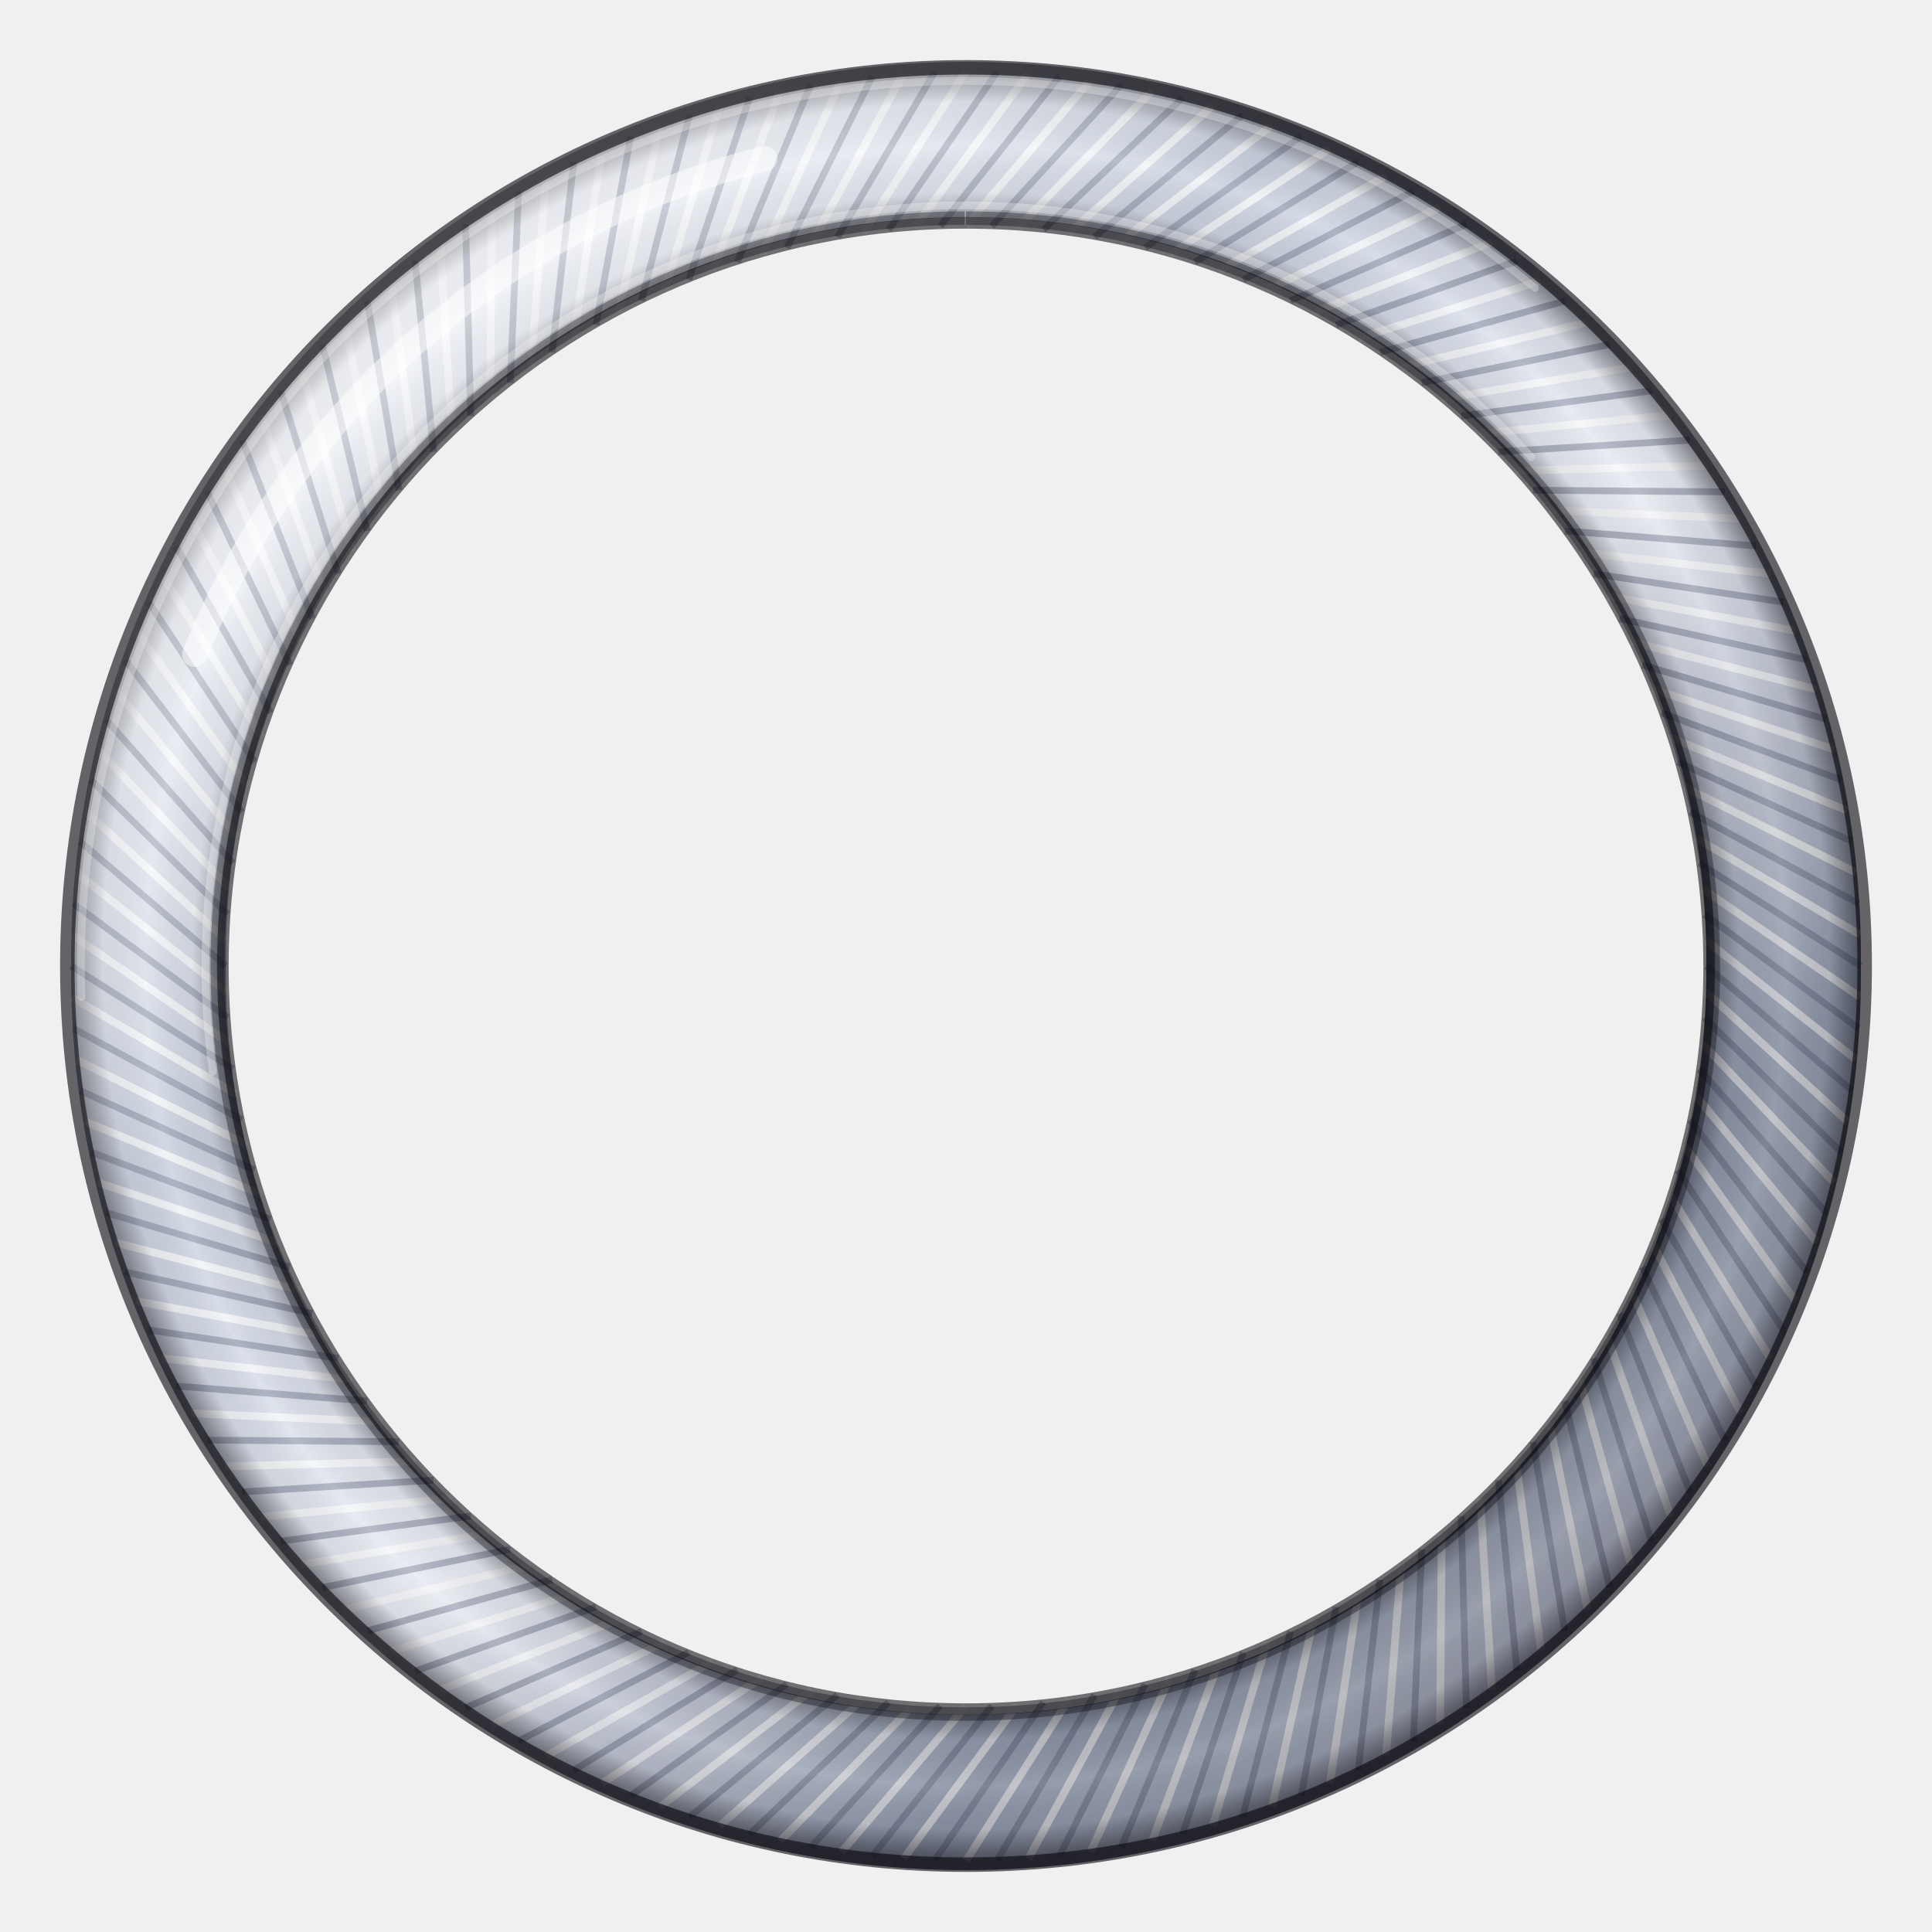
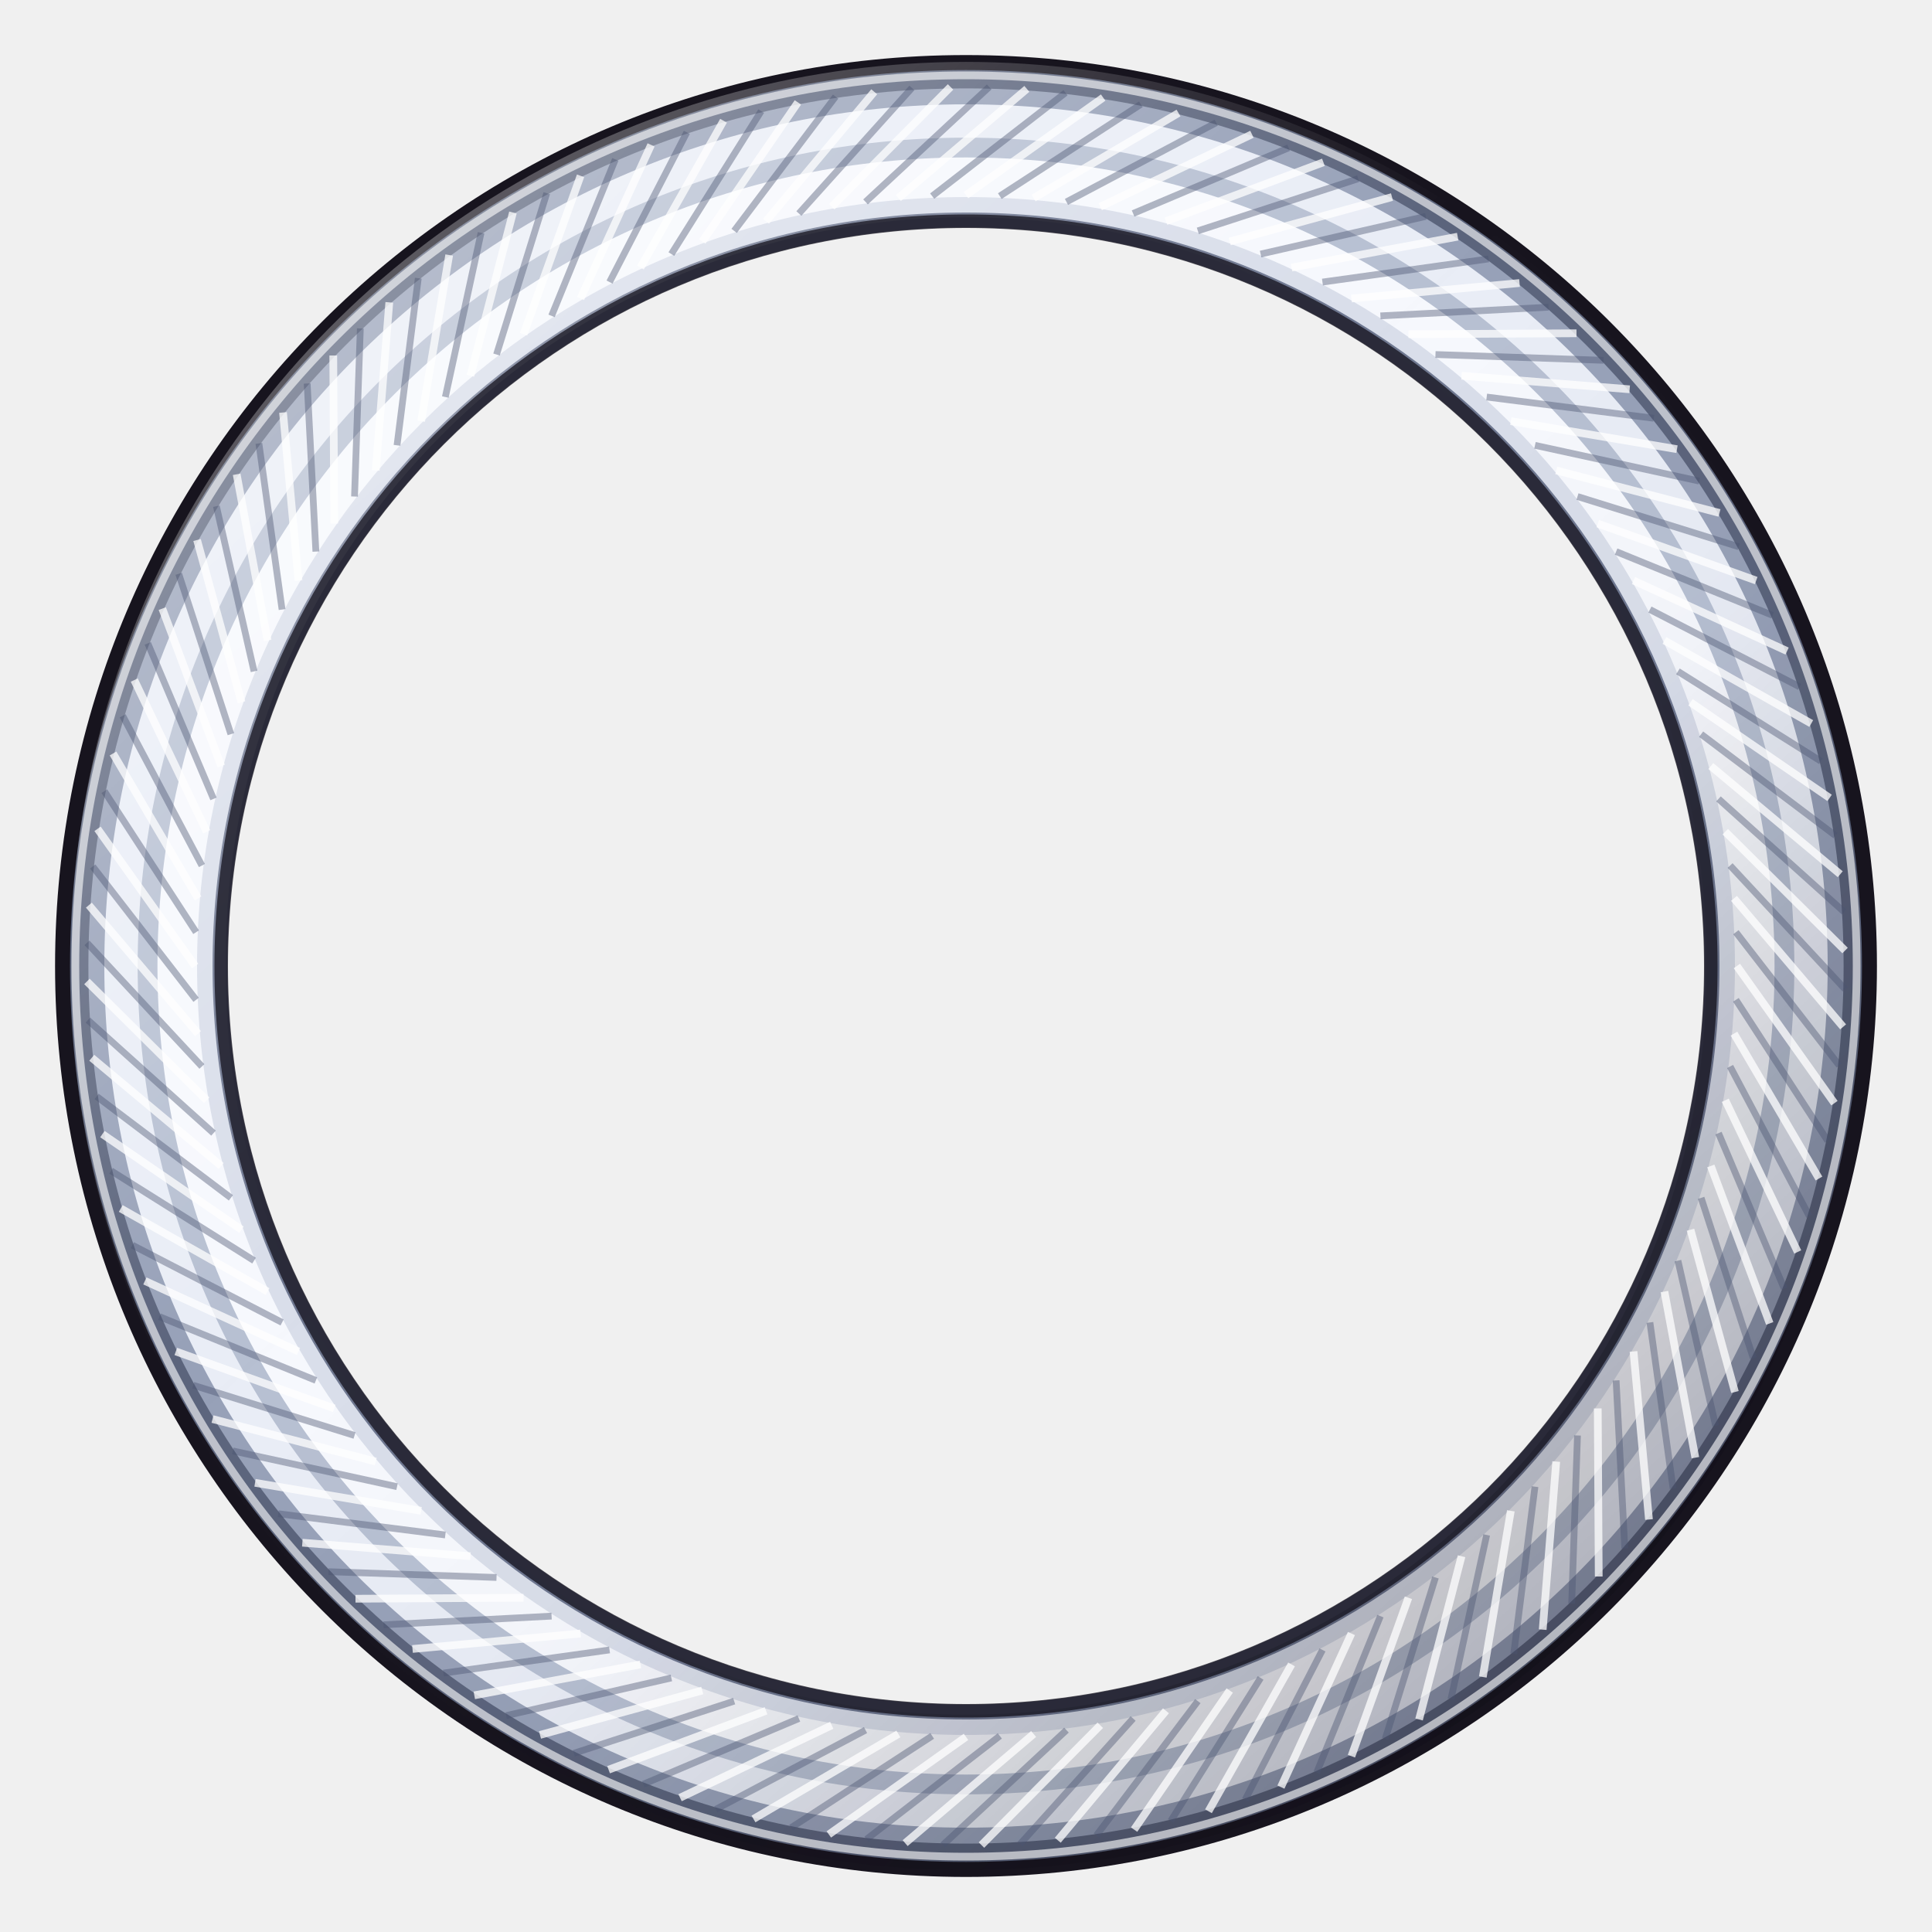
<svg xmlns="http://www.w3.org/2000/svg" viewBox="0 0 200 200" width="200" height="200">
  <defs>
-     <linearGradient id="rb" gradientUnits="userSpaceOnUse" x1="30" y1="22" x2="172" y2="178">
-       <stop offset="0" stop-color="#fbfcff" />
-       <stop offset="0.3" stop-color="#c5cddc" />
-       <stop offset="0.55" stop-color="#eef1f8" />
-       <stop offset="0.8" stop-color="#a3adc2" />
-       <stop offset="1" stop-color="#d3d9e6" />
-     </linearGradient>
-     <radialGradient id="ts" gradientUnits="userSpaceOnUse" cx="100" cy="100" r="92.625">
-       <stop offset="0.827" stop-color="#07060c" stop-opacity="0.5" />
-       <stop offset="0.865" stop-color="#07060c" stop-opacity="0.07" />
-       <stop offset="0.917" stop-color="#fff" stop-opacity="0.12" />
-       <stop offset="0.965" stop-color="#07060c" stop-opacity="0.07" />
-       <stop offset="1" stop-color="#07060c" stop-opacity="0.5" />
-     </radialGradient>
-     <linearGradient id="tl" gradientUnits="userSpaceOnUse" x1="30" y1="22" x2="172" y2="178">
-       <stop offset="0" stop-color="#fff" stop-opacity="0.4" />
-       <stop offset="0.4" stop-color="#fff" stop-opacity="0" />
-       <stop offset="0.62" stop-color="#07060c" stop-opacity="0.04" />
-       <stop offset="1" stop-color="#07060c" stop-opacity="0.28" />
+     <linearGradient id="lt" gradientUnits="userSpaceOnUse" x1="30" y1="22" x2="172" y2="178">
+       <stop offset="0" stop-color="#fff" stop-opacity="0.34" />
+       <stop offset="0.38" stop-color="#fff" stop-opacity="0" />
+       <stop offset="0.62" stop-color="#0d0a14" stop-opacity="0.02" />
+       <stop offset="1" stop-color="#0d0a14" stop-opacity="0.3" />
    </linearGradient>
  </defs>
-   <path d="M7.38 100A92.63 92.63 0 1 1 192.63 100A92.63 92.63 0 1 1 7.38 100ZM23.38 100A76.63 76.63 0 1 0 176.63 100A76.63 76.63 0 1 0 23.38 100Z" fill="url(#rb)" />
-   <g fill="none" stroke="#fff" stroke-opacity=".7" stroke-width=".8">
-     <path d="M100 23.38L112.89 8.28" />
-     <path d="M105.35 23.56L119.26 9.4" />
-     <path d="M110.66 24.12L125.53 10.96" />
-     <path d="M115.93 25.05L131.68 12.96" />
-     <path d="M121.12 26.34L137.67 15.38" />
-     <path d="M126.21 28L143.48 18.22" />
-     <path d="M131.17 30L149.08 21.45" />
-     <path d="M135.97 32.34L154.44 25.06" />
-     <path d="M140.61 35.02L159.54 29.05" />
-     <path d="M145.04 38.01L164.34 33.37" />
-     <path d="M149.25 41.3L168.83 38.02" />
-     <path d="M153.23 44.88L172.99 42.97" />
-     <path d="M156.94 48.73L176.79 48.2" />
-     <path d="M160.38 52.82L180.22 53.69" />
-     <path d="M163.53 57.15L183.25 59.4" />
-     <path d="M166.36 61.69L185.88 65.3" />
-     <path d="M168.87 66.41L188.09 71.38" />
-     <path d="M171.05 71.3L189.87 77.59" />
-     <path d="M172.87 76.32L191.22 83.92" />
-     <path d="M174.35 81.46L192.12 90.32" />
-     <path d="M175.46 86.69L192.57 96.77" />
-     <path d="M176.21 91.99L192.57 103.23" />
-     <path d="M176.58 97.33L192.12 109.68" />
-     <path d="M176.58 102.67L191.22 116.08" />
-     <path d="M176.21 108.01L189.87 122.41" />
-     <path d="M175.46 113.31L188.09 128.62" />
-     <path d="M174.35 118.54L185.88 134.7" />
-     <path d="M172.87 123.68L183.25 140.6" />
-     <path d="M171.05 128.7L180.22 146.31" />
-     <path d="M168.87 133.59L176.79 151.8" />
-     <path d="M166.36 138.31L172.99 157.03" />
-     <path d="M163.53 142.85L168.83 161.98" />
-     <path d="M160.38 147.18L164.34 166.63" />
-     <path d="M156.94 151.27L159.54 170.95" />
-     <path d="M153.23 155.12L154.44 174.94" />
-     <path d="M149.25 158.7L149.08 178.55" />
-     <path d="M145.04 161.99L143.48 181.78" />
-     <path d="M140.61 164.98L137.67 184.62" />
-     <path d="M135.97 167.66L131.68 187.04" />
-     <path d="M131.17 170L125.53 189.04" />
-     <path d="M126.21 172L119.26 190.6" />
-     <path d="M121.12 173.66L112.89 191.72" />
-     <path d="M115.93 174.95L106.46 192.4" />
-     <path d="M110.66 175.88L100 192.63" />
-     <path d="M105.35 176.44L93.54 192.4" />
-     <path d="M100 176.63L87.11 191.72" />
-     <path d="M94.65 176.44L80.74 190.6" />
-     <path d="M89.34 175.88L74.47 189.04" />
-     <path d="M84.07 174.95L68.32 187.04" />
-     <path d="M78.88 173.66L62.33 184.62" />
-     <path d="M73.79 172L56.52 181.78" />
-     <path d="M68.83 170L50.92 178.55" />
-     <path d="M64.03 167.66L45.56 174.94" />
-     <path d="M59.39 164.98L40.46 170.95" />
-     <path d="M54.96 161.99L35.66 166.63" />
-     <path d="M50.75 158.7L31.17 161.98" />
-     <path d="M46.77 155.12L27.01 157.03" />
-     <path d="M43.06 151.27L23.21 151.8" />
-     <path d="M39.62 147.18L19.78 146.31" />
-     <path d="M36.47 142.85L16.75 140.6" />
-     <path d="M33.64 138.31L14.12 134.7" />
-     <path d="M31.13 133.59L11.91 128.62" />
-     <path d="M28.95 128.7L10.13 122.41" />
-     <path d="M27.13 123.68L8.78 116.08" />
-     <path d="M25.65 118.54L7.88 109.68" />
-     <path d="M24.54 113.31L7.43 103.23" />
-     <path d="M23.79 108.01L7.43 96.77" />
-     <path d="M23.42 102.67L7.88 90.32" />
-     <path d="M23.42 97.33L8.78 83.92" />
-     <path d="M23.79 91.99L10.13 77.59" />
-     <path d="M24.54 86.69L11.91 71.38" />
-     <path d="M25.65 81.46L14.12 65.3" />
-     <path d="M27.13 76.32L16.75 59.4" />
-     <path d="M28.95 71.3L19.78 53.69" />
-     <path d="M31.13 66.41L23.21 48.2" />
-     <path d="M33.64 61.69L27.01 42.97" />
-     <path d="M36.47 57.15L31.17 38.02" />
-     <path d="M39.62 52.82L35.66 33.37" />
-     <path d="M43.06 48.73L40.46 29.05" />
-     <path d="M46.77 44.88L45.56 25.06" />
-     <path d="M50.75 41.3L50.92 21.45" />
-     <path d="M54.96 38.01L56.52 18.22" />
-     <path d="M59.39 35.02L62.33 15.38" />
-     <path d="M64.03 32.34L68.32 12.96" />
-     <path d="M68.83 30L74.47 10.96" />
-     <path d="M73.79 28L80.74 9.4" />
-     <path d="M78.88 26.34L87.11 8.28" />
-     <path d="M84.07 25.05L93.54 7.6" />
-     <path d="M89.34 24.12L100 7.38" />
-     <path d="M94.65 23.56L106.46 7.6" />
-   </g>
-   <g fill="none" stroke="#586178" stroke-opacity=".4" stroke-width=".7">
-     <path d="M102.67 23.42L116.08 8.78" />
-     <path d="M108.01 23.79L122.41 10.13" />
-     <path d="M113.31 24.54L128.62 11.91" />
-     <path d="M118.54 25.65L134.7 14.12" />
-     <path d="M123.68 27.13L140.6 16.75" />
-     <path d="M128.7 28.95L146.31 19.78" />
-     <path d="M133.59 31.13L151.8 23.21" />
-     <path d="M138.31 33.64L157.03 27.01" />
-     <path d="M142.85 36.47L161.98 31.17" />
-     <path d="M147.18 39.62L166.63 35.66" />
-     <path d="M151.27 43.06L170.95 40.46" />
-     <path d="M155.12 46.77L174.94 45.56" />
-     <path d="M158.7 50.75L178.55 50.92" />
-     <path d="M161.99 54.96L181.78 56.52" />
-     <path d="M164.98 59.39L184.62 62.33" />
-     <path d="M167.66 64.03L187.04 68.32" />
-     <path d="M170 68.83L189.04 74.47" />
-     <path d="M172 73.79L190.6 80.74" />
-     <path d="M173.66 78.88L191.72 87.11" />
-     <path d="M174.95 84.07L192.4 93.54" />
-     <path d="M175.88 89.34L192.63 100" />
-     <path d="M176.44 94.65L192.4 106.46" />
-     <path d="M176.63 100L191.72 112.89" />
-     <path d="M176.44 105.35L190.6 119.26" />
-     <path d="M175.88 110.66L189.04 125.53" />
-     <path d="M174.95 115.93L187.04 131.68" />
-     <path d="M173.66 121.12L184.62 137.67" />
-     <path d="M172 126.21L181.78 143.48" />
-     <path d="M170 131.17L178.55 149.08" />
-     <path d="M167.66 135.97L174.94 154.44" />
-     <path d="M164.98 140.61L170.95 159.54" />
-     <path d="M161.99 145.04L166.63 164.34" />
-     <path d="M158.7 149.25L161.98 168.83" />
-     <path d="M155.12 153.23L157.03 172.99" />
-     <path d="M151.27 156.94L151.8 176.79" />
-     <path d="M147.18 160.38L146.31 180.22" />
-     <path d="M142.85 163.53L140.6 183.25" />
-     <path d="M138.31 166.36L134.7 185.88" />
-     <path d="M133.59 168.87L128.62 188.09" />
-     <path d="M128.7 171.05L122.41 189.87" />
-     <path d="M123.68 172.87L116.08 191.22" />
-     <path d="M118.54 174.35L109.68 192.12" />
-     <path d="M113.31 175.46L103.23 192.57" />
-     <path d="M108.01 176.21L96.77 192.57" />
-     <path d="M102.67 176.58L90.32 192.12" />
-     <path d="M97.33 176.58L83.92 191.22" />
-     <path d="M91.99 176.21L77.59 189.87" />
-     <path d="M86.69 175.46L71.38 188.09" />
-     <path d="M81.46 174.35L65.3 185.88" />
-     <path d="M76.32 172.87L59.4 183.25" />
-     <path d="M71.3 171.05L53.69 180.22" />
-     <path d="M66.41 168.87L48.2 176.79" />
-     <path d="M61.69 166.36L42.97 172.99" />
-     <path d="M57.15 163.53L38.02 168.83" />
-     <path d="M52.82 160.38L33.37 164.34" />
-     <path d="M48.73 156.94L29.05 159.54" />
-     <path d="M44.88 153.23L25.06 154.44" />
-     <path d="M41.3 149.25L21.45 149.08" />
-     <path d="M38.01 145.04L18.22 143.48" />
-     <path d="M35.02 140.61L15.38 137.67" />
-     <path d="M32.34 135.97L12.96 131.68" />
-     <path d="M30 131.17L10.96 125.53" />
-     <path d="M28 126.21L9.4 119.26" />
-     <path d="M26.34 121.12L8.28 112.89" />
-     <path d="M25.05 115.93L7.6 106.46" />
-     <path d="M24.12 110.66L7.38 100" />
-     <path d="M23.56 105.35L7.6 93.54" />
-     <path d="M23.38 100L8.28 87.11" />
-     <path d="M23.56 94.65L9.4 80.74" />
-     <path d="M24.12 89.34L10.96 74.47" />
-     <path d="M25.05 84.07L12.96 68.32" />
-     <path d="M26.34 78.88L15.38 62.33" />
-     <path d="M28 73.79L18.22 56.52" />
-     <path d="M30 68.83L21.45 50.92" />
-     <path d="M32.34 64.03L25.06 45.56" />
-     <path d="M35.02 59.39L29.05 40.46" />
-     <path d="M38.01 54.96L33.37 35.66" />
-     <path d="M41.3 50.75L38.02 31.17" />
-     <path d="M44.88 46.77L42.97 27.01" />
-     <path d="M48.73 43.06L48.2 23.21" />
-     <path d="M52.82 39.62L53.69 19.78" />
-     <path d="M57.15 36.47L59.4 16.75" />
-     <path d="M61.69 33.64L65.3 14.12" />
-     <path d="M66.41 31.13L71.38 11.91" />
-     <path d="M71.3 28.95L77.59 10.13" />
-     <path d="M76.32 27.13L83.92 8.78" />
-     <path d="M81.46 25.65L90.32 7.88" />
-     <path d="M86.69 24.54L96.77 7.43" />
-     <path d="M91.99 23.79L103.23 7.43" />
-     <path d="M97.33 23.42L109.68 7.88" />
-   </g>
-   <path d="M7.38 100A92.63 92.63 0 1 1 192.63 100A92.63 92.63 0 1 1 7.38 100ZM23.38 100A76.63 76.63 0 1 0 176.63 100A76.63 76.63 0 1 0 23.38 100Z" fill="url(#ts)" />
-   <path d="M7.38 100A92.63 92.63 0 1 1 192.63 100A92.63 92.63 0 1 1 7.38 100ZM23.38 100A76.63 76.63 0 1 0 176.63 100A76.63 76.63 0 1 0 23.38 100Z" fill="url(#tl)" />
-   <path d="M100 22.58A77.43 77.43 0 1 1 99.86 22.58" fill="none" stroke="#07060c" stroke-opacity=".34" stroke-width="1.4" />
-   <path d="M22.04 110.96A78.72 78.72 0 0 1 158.5 47.32" fill="none" stroke="#fff" stroke-opacity=".3" stroke-width=".8" stroke-linecap="round" />
-   <path d="M8.43 103.2A91.63 91.63 0 0 1 158.9 29.81" fill="none" stroke="#fff" stroke-opacity=".28" stroke-width=".8" stroke-linecap="round" />
-   <path d="M20.15 67.74A86.13 86.13 0 0 1 79.16 16.43" fill="none" stroke="#fff" stroke-opacity="0.5" stroke-width="2.6" stroke-linecap="round" />
-   <circle cx="100" cy="100" r="93.03" fill="none" stroke="#07060c" stroke-opacity="0.6" stroke-width="1.5" />
-   <circle cx="100" cy="100" r="76.93" fill="none" stroke="#07060c" stroke-opacity="0.55" stroke-width="1.2" />
+   <circle cx="100" cy="100" r="93.3" fill="none" stroke="#0d0a14" stroke-opacity="0.95" stroke-width="2" />
+   <circle cx="100" cy="100" r="77.4" fill="none" stroke="#6e7790" stroke-width="1.9" />
+   <circle cx="100" cy="100" r="79" fill="none" stroke="#d9deea" stroke-width="2" />
+   <circle cx="100" cy="100" r="81.8" fill="none" stroke="#f6f8fd" stroke-width="4.4" />
+   <circle cx="100" cy="100" r="84.9" fill="none" stroke="#b7c0d2" stroke-width="2.4" />
+   <circle cx="100" cy="100" r="87.7" fill="none" stroke="#e9edf6" stroke-width="3.9" />
+   <circle cx="100" cy="100" r="90.2" fill="none" stroke="#97a1b8" stroke-width="2" />
+   <circle cx="100" cy="100" r="91.8" fill="none" stroke="#5b647c" stroke-width="1.9" />
+   <path d="M7.38 100A92.63 92.63 0 1 1 192.63 100A92.63 92.63 0 1 1 7.38 100ZM23.38 100A76.63 76.63 0 1 0 176.63 100A76.63 76.63 0 1 0 23.38 100Z" fill="url(#lt)" />
+   <path d="M100 20.2L114.2 10.1M107 20.5L122 11.7M113.9 21.4L129.6 13.9M120.7 22.9L137 16.8M127.3 25L144.1 20.4M133.7 27.7L150.9 24.5M139.9 30.9L157.3 29.3M145.8 34.6L163.2 34.5M151.3 38.9L168.7 40.3M156.4 43.6L173.6 46.5M161.1 48.7L178 53.1M165.4 54.2L181.8 60.1M169.1 60.1L185 67.4M172.3 66.3L187.5 74.9M175 72.7L189.4 82.6M177.1 79.3L190.5 90.5M178.6 86.1L191 98.4M179.5 93L190.8 106.3M179.8 100L189.9 114.2M179.5 107L188.3 122M178.6 113.9L186.1 129.6M177.1 120.7L183.2 137M175 127.3L179.6 144.1M172.3 133.7L175.5 150.9M169.1 139.9L170.7 157.3M165.4 145.8L165.5 163.2M161.1 151.3L159.7 168.7M156.4 156.4L153.5 173.6M151.3 161.1L146.9 178M145.8 165.4L139.9 181.8M139.9 169.1L132.6 185M133.7 172.3L125.1 187.5M127.3 175L117.4 189.4M120.7 177.1L109.5 190.5M113.9 178.6L101.6 191M107 179.5L93.7 190.8M100 179.8L85.8 189.9M93 179.5L78 188.3M86.1 178.6L70.4 186.1M79.3 177.1L63 183.2M72.7 175L55.9 179.6M66.3 172.3L49.1 175.5M60.1 169.1L42.7 170.7M54.2 165.4L36.8 165.5M48.7 161.1L31.3 159.7M43.6 156.4L26.4 153.5M38.9 151.3L22 146.9M34.6 145.8L18.2 139.9M30.9 139.9L15 132.6M27.7 133.7L12.5 125.1M25 127.3L10.6 117.4M22.9 120.7L9.5 109.5M21.4 113.9L9 101.6M20.5 107L9.2 93.7M20.2 100L10.1 85.8M20.5 93L11.7 78M21.4 86.1L13.9 70.4M22.9 79.3L16.8 63M25 72.7L20.4 55.9M27.7 66.3L24.5 49.1M30.9 60.1L29.3 42.7M34.6 54.2L34.5 36.8M38.9 48.7L40.3 31.3M43.6 43.6L46.5 26.4M48.7 38.9L53.1 22M54.2 34.6L60.1 18.2M60.1 30.9L67.4 15M66.3 27.7L74.9 12.5M72.7 25L82.6 10.6M79.3 22.9L90.5 9.5M86.1 21.4L98.4 9M93 20.5L106.3 9.2" fill="none" stroke="#fff" stroke-opacity=".75" stroke-width=".8" />
+   <path d="M103.5 20.3L118.1 10.8M110.4 20.9L125.9 12.7M117.3 22.1L133.4 15.3M124 23.9L140.6 18.5M130.5 26.3L147.6 22.4M136.9 29.2L154.1 26.8M142.9 32.7L160.3 31.8M148.6 36.7L166 37.3M153.9 41.1L171.2 43.3M158.9 46.1L175.9 49.8M163.3 51.4L180 56.6M167.3 57.1L183.5 63.7M170.8 63.1L186.3 71.1M173.7 69.5L188.5 78.8M176.1 76L190 86.5M177.9 82.7L190.9 94.4M179.1 89.6L191 102.4M179.7 96.5L190.4 110.3M179.7 103.5L189.2 118.1M179.1 110.4L187.3 125.9M177.9 117.3L184.7 133.4M176.1 124L181.5 140.6M173.7 130.5L177.6 147.6M170.8 136.9L173.2 154.1M167.3 142.9L168.2 160.3M163.3 148.6L162.7 166M158.9 153.9L156.7 171.2M153.9 158.9L150.2 175.9M148.6 163.3L143.4 180M142.9 167.3L136.3 183.5M136.9 170.8L128.9 186.3M130.5 173.7L121.2 188.5M124 176.1L113.5 190M117.3 177.9L105.6 190.9M110.4 179.1L97.6 191M103.5 179.7L89.7 190.4M96.5 179.7L81.9 189.2M89.6 179.1L74.1 187.3M82.7 177.9L66.6 184.7M76 176.1L59.4 181.5M69.5 173.7L52.4 177.6M63.1 170.8L45.9 173.2M57.1 167.3L39.7 168.2M51.4 163.3L34 162.7M46.1 158.9L28.8 156.7M41.1 153.9L24.1 150.2M36.7 148.6L20 143.4M32.7 142.9L16.5 136.3M29.2 136.9L13.7 128.9M26.3 130.5L11.5 121.2M23.9 124L10 113.5M22.1 117.3L9.1 105.6M20.9 110.4L9 97.6M20.3 103.5L9.6 89.7M20.3 96.5L10.8 81.9M20.9 89.6L12.7 74.1M22.1 82.7L15.3 66.6M23.9 76L18.5 59.4M26.3 69.5L22.4 52.4M29.2 63.1L26.8 45.9M32.7 57.1L31.8 39.7M36.7 51.4L37.3 34M41.1 46.1L43.3 28.8M46.1 41.1L49.8 24.1M51.4 36.7L56.6 20M57.1 32.7L63.7 16.5M63.1 29.2L71.1 13.7M69.5 26.3L78.8 11.5M76 23.9L86.5 10M82.7 22.1L94.4 9.1M89.6 20.9L102.4 9M96.5 20.3L110.3 9.6" fill="none" stroke="#4b5470" stroke-opacity=".42" stroke-width=".7" />
+   <circle cx="100" cy="100" r="77.1" fill="none" stroke="#0d0a14" stroke-opacity="0.7" stroke-width="1.4" />
+   <circle cx="100" cy="100" r="92.2" fill="none" stroke="#fff" stroke-opacity="0.6" stroke-width="0.8" />
</svg>
